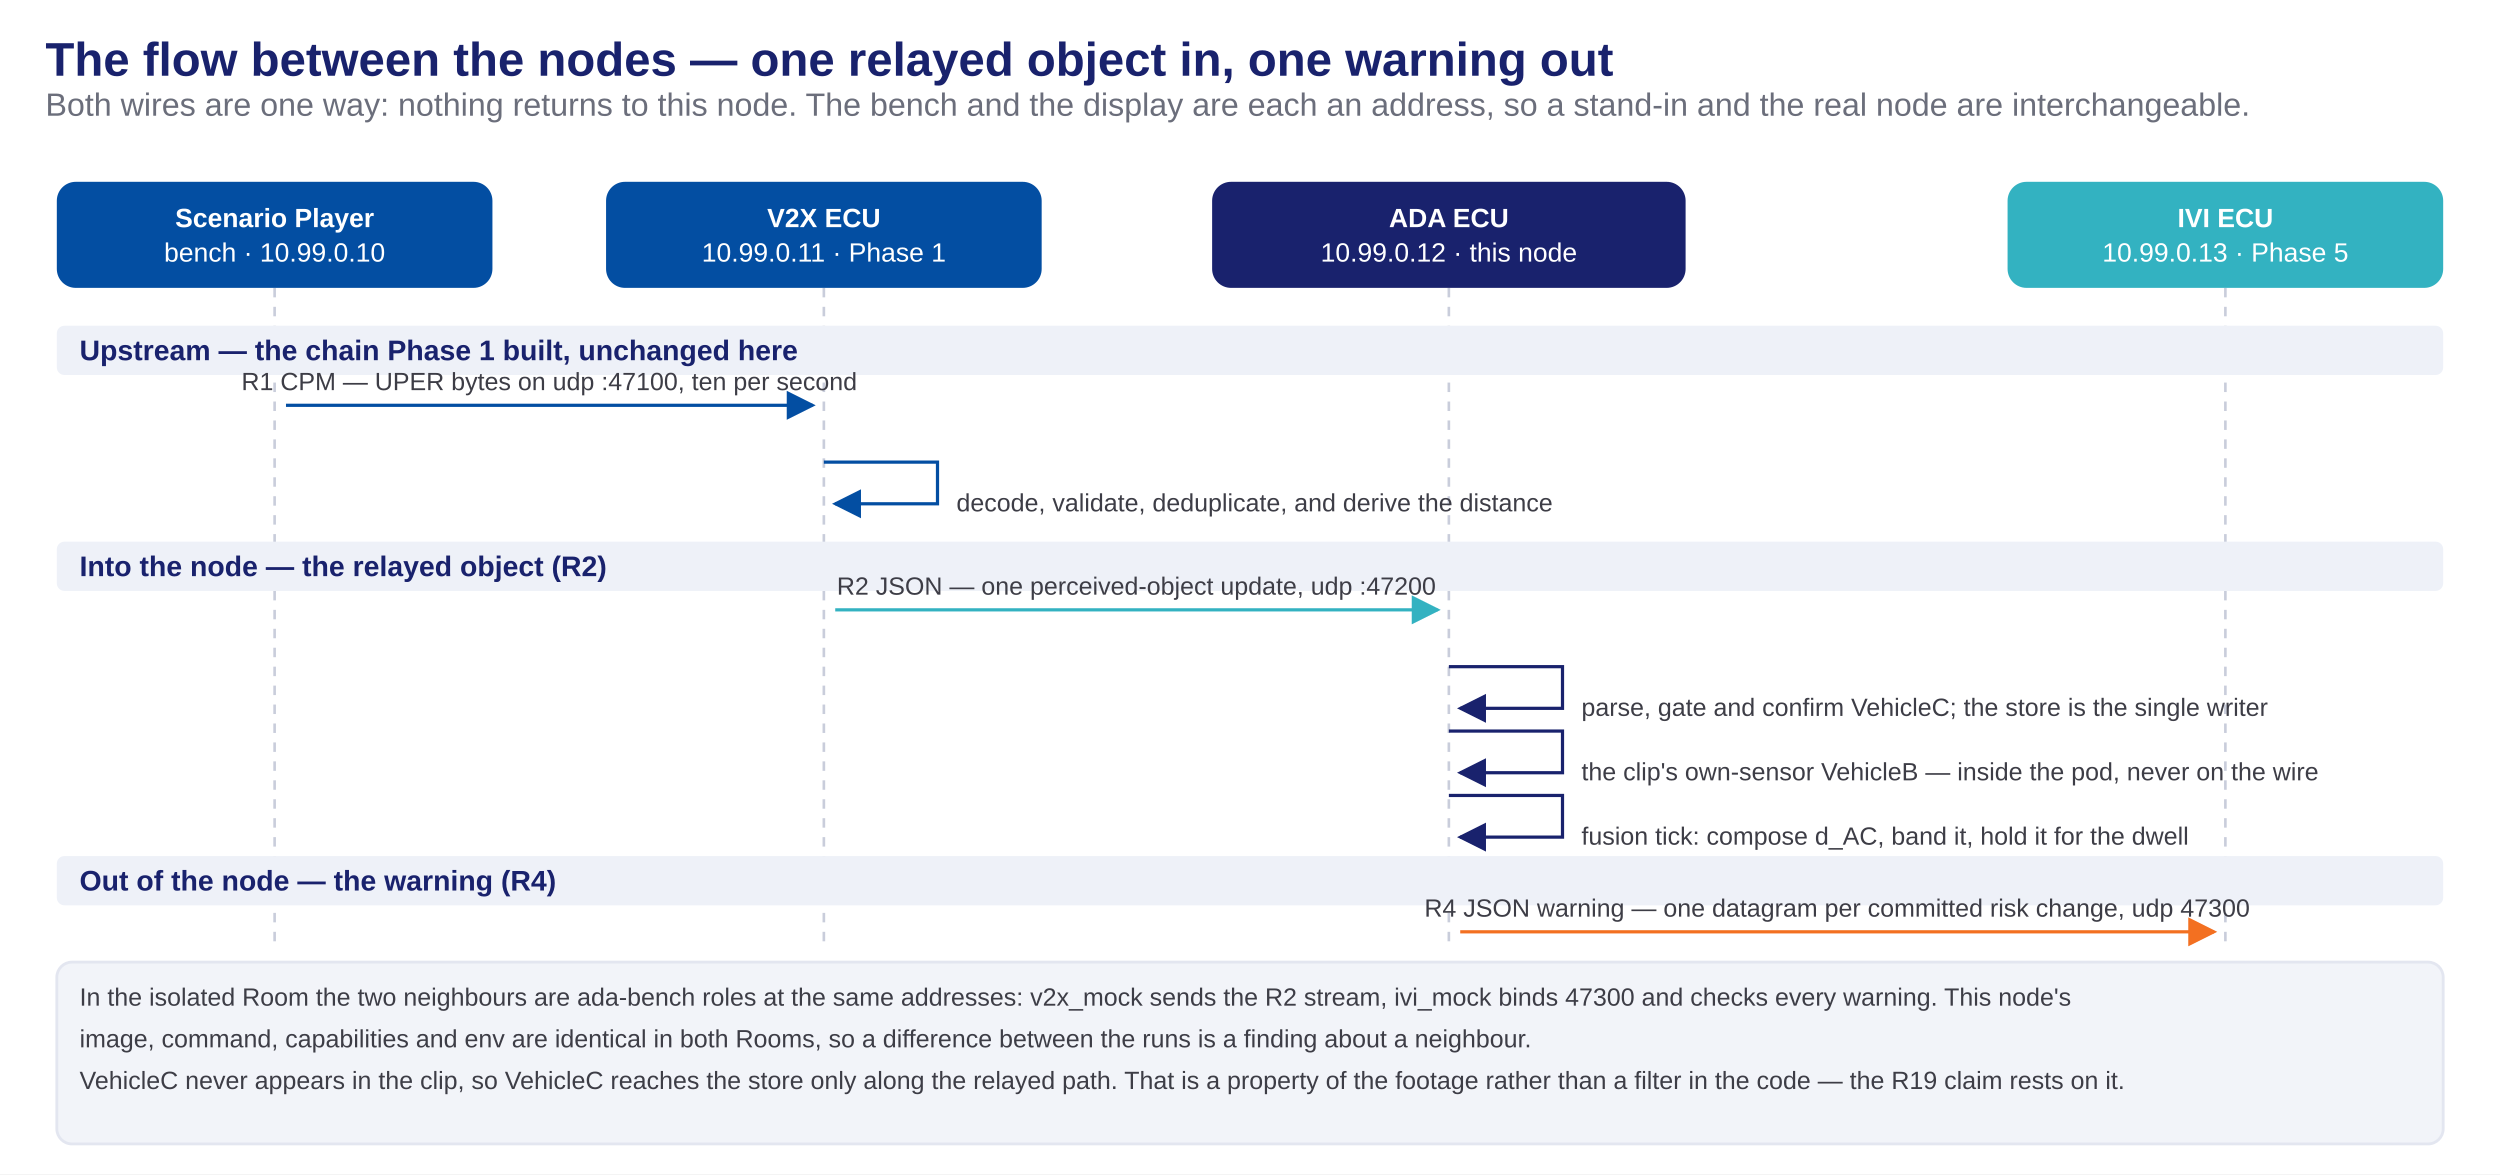
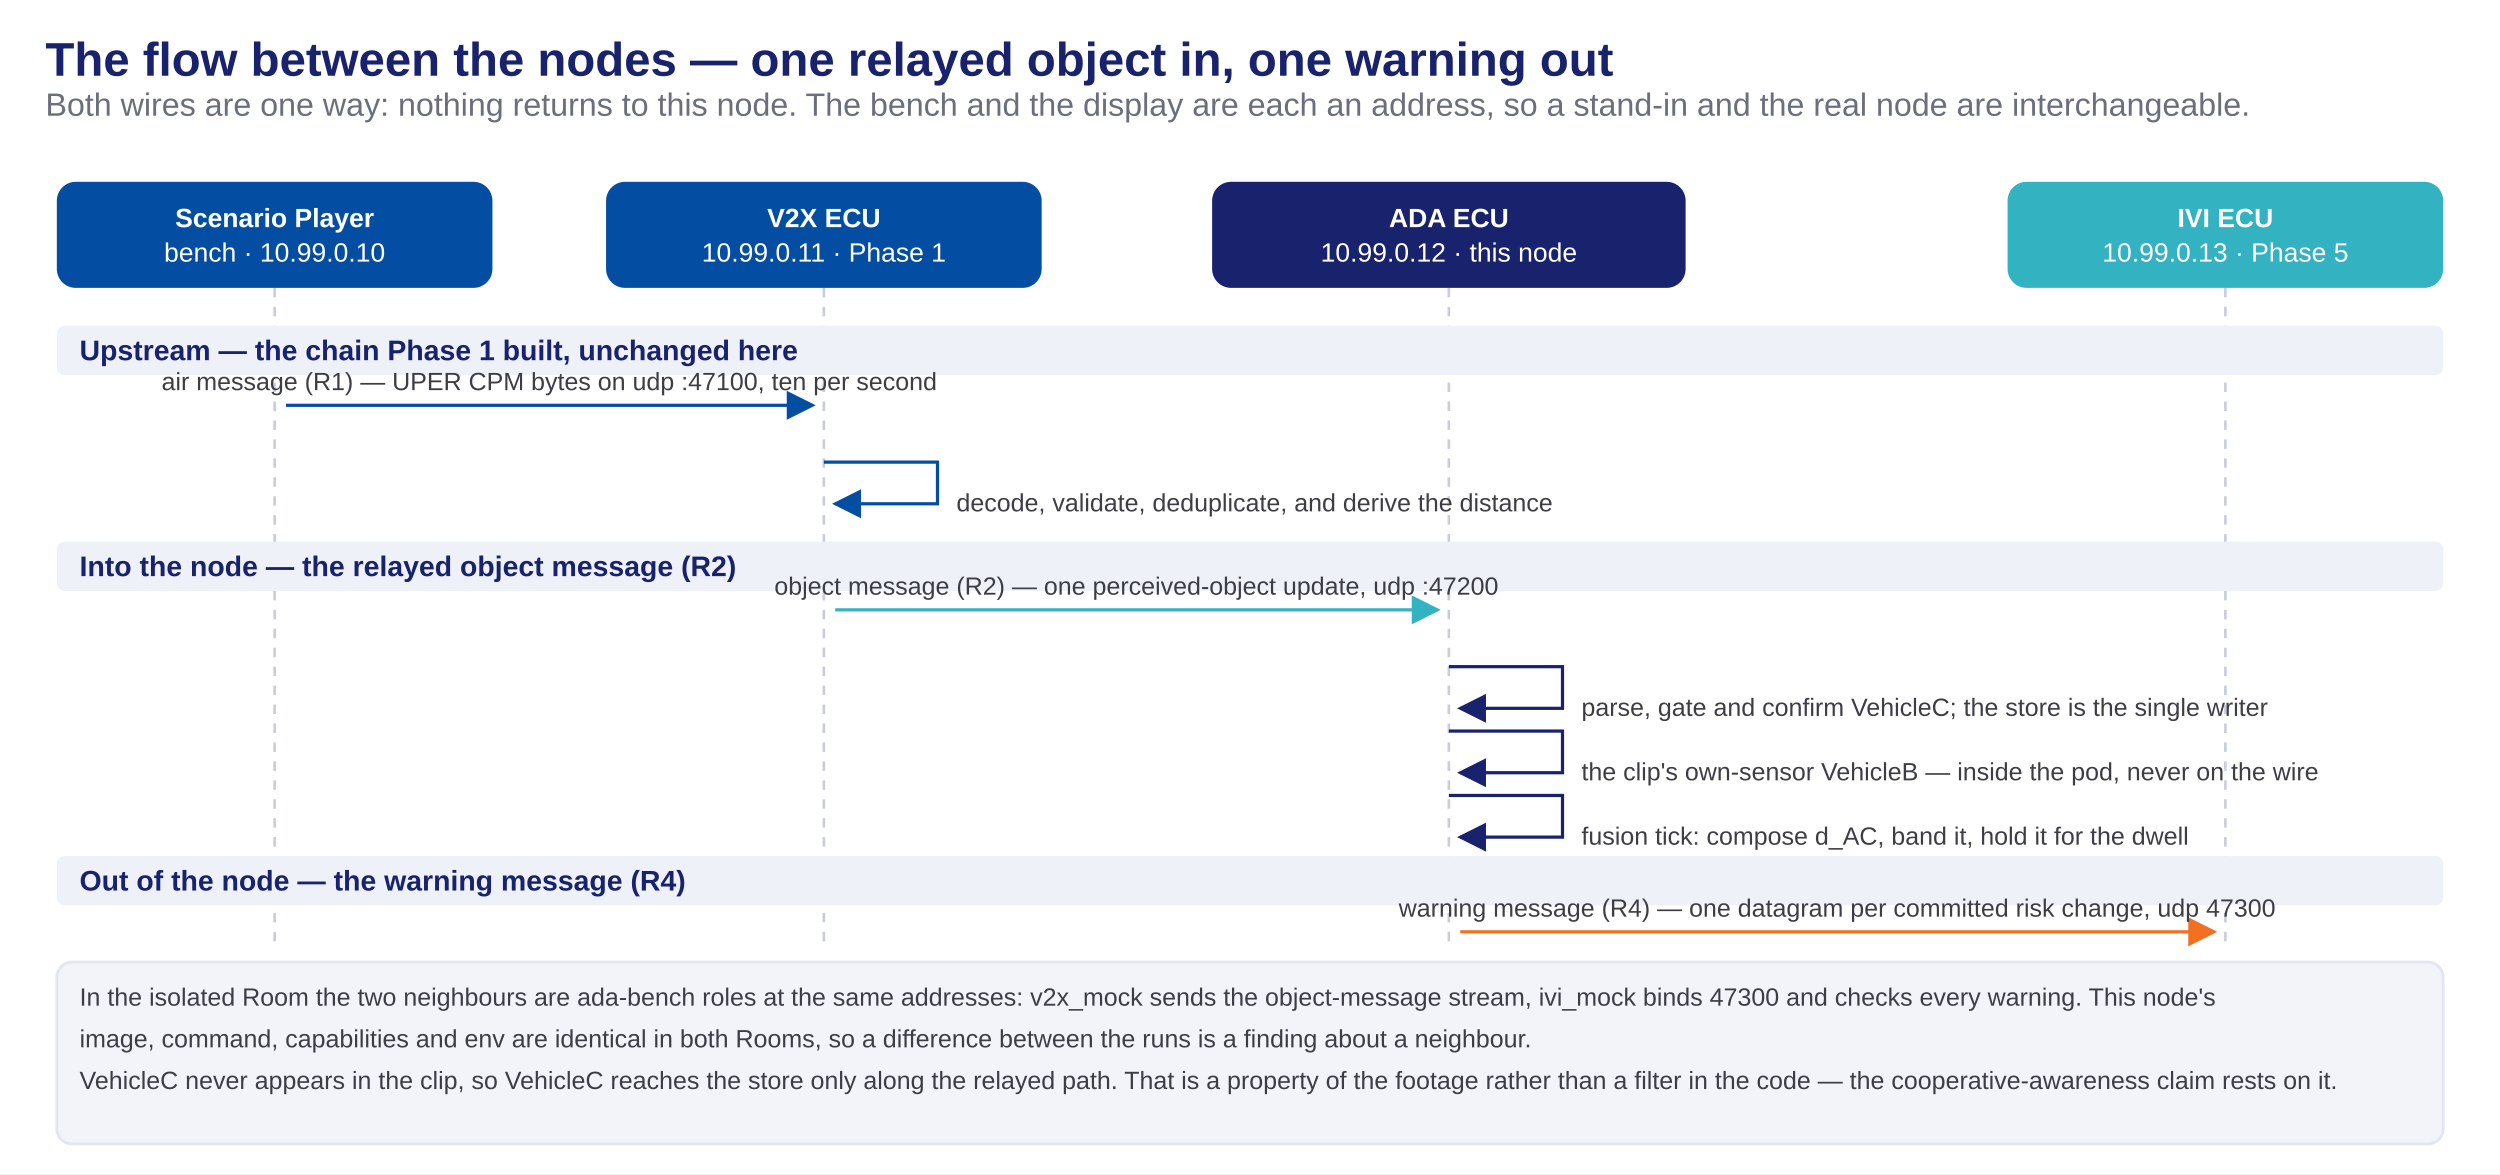
- <svg xmlns="http://www.w3.org/2000/svg" version="1.1" width="1320px" height="620px" viewBox="0 0 1320 620" font-family="Segoe UI, Arial, sans-serif" content="&lt;mxfile host=&quot;app.diagrams.net&quot;&gt;&#10;  &lt;diagram name=&quot;phase2-4-ada-callflow-nodes&quot; id=&quot;phase2-4-ada-callflow-nodes&quot;&gt;&#10;    &lt;mxGraphModel dx=&quot;1320&quot; dy=&quot;620&quot; grid=&quot;1&quot; gridSize=&quot;10&quot; guides=&quot;1&quot; tooltips=&quot;1&quot; connect=&quot;1&quot; arrows=&quot;1&quot; fold=&quot;1&quot; page=&quot;1&quot; pageScale=&quot;1&quot; pageWidth=&quot;1320&quot; pageHeight=&quot;620&quot; math=&quot;0&quot; shadow=&quot;0&quot;&gt;&#10;      &lt;root&gt;&#10;        &lt;mxCell id=&quot;0&quot; /&gt;&#10;        &lt;mxCell id=&quot;1&quot; parent=&quot;0&quot; /&gt;&#10;        &lt;mxCell id=&quot;t1&quot; value=&quot;The flow between the nodes — one relayed object in, one warning out&quot; style=&quot;text;html=1;align=left;verticalAlign=middle;fontSize=25.0;fontColor=#19226D;fontStyle=1;&quot; vertex=&quot;1&quot; parent=&quot;1&quot;&gt;&lt;mxGeometry x=&quot;24&quot; y=&quot;30&quot; width=&quot;1272&quot; height=&quot;20&quot; as=&quot;geometry&quot; /&gt;&lt;/mxCell&gt;&#10;        &lt;mxCell id=&quot;t2&quot; value=&quot;Both wires are one way: nothing returns to this node. The bench and the display are each an address, so a stand-in and the real node are interchangeable.&quot; style=&quot;text;html=1;align=left;verticalAlign=middle;fontSize=17.0;fontColor=#6b6e7b;&quot; vertex=&quot;1&quot; parent=&quot;1&quot;&gt;&lt;mxGeometry x=&quot;24&quot; y=&quot;52&quot; width=&quot;1272&quot; height=&quot;20&quot; as=&quot;geometry&quot; /&gt;&lt;/mxCell&gt;&#10;        &lt;mxCell id=&quot;ln0&quot; value=&quot;Scenario Player&amp;#10;bench · 10.99.0.10&quot; style=&quot;rounded=1;arcSize=10;html=1;fillColor=#034EA2;strokeColor=none;fontColor=#ffffff;fontSize=14.0;fontStyle=1;whiteSpace=wrap;verticalAlign=middle;align=center;&quot; vertex=&quot;1&quot; parent=&quot;1&quot;&gt;&lt;mxGeometry x=&quot;30&quot; y=&quot;96&quot; width=&quot;230&quot; height=&quot;56&quot; as=&quot;geometry&quot; /&gt;&lt;/mxCell&gt;&#10;        &lt;mxCell id=&quot;ll0&quot; value=&quot;&quot; style=&quot;line;strokeColor=#c9cddb;dashed=1;direction=north;html=1;&quot; vertex=&quot;1&quot; parent=&quot;1&quot;&gt;&lt;mxGeometry x=&quot;145&quot; y=&quot;152&quot; width=&quot;1&quot; height=&quot;348&quot; as=&quot;geometry&quot; /&gt;&lt;/mxCell&gt;&#10;        &lt;mxCell id=&quot;ln1&quot; value=&quot;V2X ECU&amp;#10;10.99.0.11 · Phase 1&quot; style=&quot;rounded=1;arcSize=10;html=1;fillColor=#034EA2;strokeColor=none;fontColor=#ffffff;fontSize=14.0;fontStyle=1;whiteSpace=wrap;verticalAlign=middle;align=center;&quot; vertex=&quot;1&quot; parent=&quot;1&quot;&gt;&lt;mxGeometry x=&quot;320&quot; y=&quot;96&quot; width=&quot;230&quot; height=&quot;56&quot; as=&quot;geometry&quot; /&gt;&lt;/mxCell&gt;&#10;        &lt;mxCell id=&quot;ll1&quot; value=&quot;&quot; style=&quot;line;strokeColor=#c9cddb;dashed=1;direction=north;html=1;&quot; vertex=&quot;1&quot; parent=&quot;1&quot;&gt;&lt;mxGeometry x=&quot;435&quot; y=&quot;152&quot; width=&quot;1&quot; height=&quot;348&quot; as=&quot;geometry&quot; /&gt;&lt;/mxCell&gt;&#10;        &lt;mxCell id=&quot;ln2&quot; value=&quot;ADA ECU&amp;#10;10.99.0.12 · this node&quot; style=&quot;rounded=1;arcSize=10;html=1;fillColor=#19226D;strokeColor=none;fontColor=#ffffff;fontSize=14.0;fontStyle=1;whiteSpace=wrap;verticalAlign=middle;align=center;&quot; vertex=&quot;1&quot; parent=&quot;1&quot;&gt;&lt;mxGeometry x=&quot;640&quot; y=&quot;96&quot; width=&quot;250&quot; height=&quot;56&quot; as=&quot;geometry&quot; /&gt;&lt;/mxCell&gt;&#10;        &lt;mxCell id=&quot;ll2&quot; value=&quot;&quot; style=&quot;line;strokeColor=#c9cddb;dashed=1;direction=north;html=1;&quot; vertex=&quot;1&quot; parent=&quot;1&quot;&gt;&lt;mxGeometry x=&quot;765&quot; y=&quot;152&quot; width=&quot;1&quot; height=&quot;348&quot; as=&quot;geometry&quot; /&gt;&lt;/mxCell&gt;&#10;        &lt;mxCell id=&quot;ln3&quot; value=&quot;IVI ECU&amp;#10;10.99.0.13 · Phase 5&quot; style=&quot;rounded=1;arcSize=10;html=1;fillColor=#33B2C1;strokeColor=none;fontColor=#ffffff;fontSize=14.0;fontStyle=1;whiteSpace=wrap;verticalAlign=middle;align=center;&quot; vertex=&quot;1&quot; parent=&quot;1&quot;&gt;&lt;mxGeometry x=&quot;1060&quot; y=&quot;96&quot; width=&quot;230&quot; height=&quot;56&quot; as=&quot;geometry&quot; /&gt;&lt;/mxCell&gt;&#10;        &lt;mxCell id=&quot;ll3&quot; value=&quot;&quot; style=&quot;line;strokeColor=#c9cddb;dashed=1;direction=north;html=1;&quot; vertex=&quot;1&quot; parent=&quot;1&quot;&gt;&lt;mxGeometry x=&quot;1175&quot; y=&quot;152&quot; width=&quot;1&quot; height=&quot;348&quot; as=&quot;geometry&quot; /&gt;&lt;/mxCell&gt;&#10;        &lt;mxCell id=&quot;bd0&quot; value=&quot;Upstream — the chain Phase 1 built, unchanged here&quot; style=&quot;rounded=1;arcSize=15;html=1;fillColor=#eef1f8;strokeColor=none;fontColor=#19226D;fontSize=15.0;fontStyle=1;align=left;spacingLeft=12;verticalAlign=middle;&quot; vertex=&quot;1&quot; parent=&quot;1&quot;&gt;&lt;mxGeometry x=&quot;30&quot; y=&quot;172&quot; width=&quot;1260&quot; height=&quot;26&quot; as=&quot;geometry&quot; /&gt;&lt;/mxCell&gt;&#10;        &lt;mxCell id=&quot;bd1&quot; value=&quot;Into the node — the relayed object (R2)&quot; style=&quot;rounded=1;arcSize=15;html=1;fillColor=#eef1f8;strokeColor=none;fontColor=#19226D;fontSize=15.0;fontStyle=1;align=left;spacingLeft=12;verticalAlign=middle;&quot; vertex=&quot;1&quot; parent=&quot;1&quot;&gt;&lt;mxGeometry x=&quot;30&quot; y=&quot;286&quot; width=&quot;1260&quot; height=&quot;26&quot; as=&quot;geometry&quot; /&gt;&lt;/mxCell&gt;&#10;        &lt;mxCell id=&quot;bd2&quot; value=&quot;Out of the node — the warning (R4)&quot; style=&quot;rounded=1;arcSize=15;html=1;fillColor=#eef1f8;strokeColor=none;fontColor=#19226D;fontSize=15.0;fontStyle=1;align=left;spacingLeft=12;verticalAlign=middle;&quot; vertex=&quot;1&quot; parent=&quot;1&quot;&gt;&lt;mxGeometry x=&quot;30&quot; y=&quot;452&quot; width=&quot;1260&quot; height=&quot;26&quot; as=&quot;geometry&quot; /&gt;&lt;/mxCell&gt;&#10;        &lt;mxCell id=&quot;m0&quot; value=&quot;R1 CPM — UPER bytes on udp :47100, ten per second&quot; style=&quot;edgeStyle=orthogonalEdgeStyle;rounded=0;html=1;endArrow=block;endFill=1;strokeColor=#034EA2;strokeWidth=1.7;fontSize=13.2;fontColor=#3d3d46;verticalAlign=bottom;&quot; edge=&quot;1&quot; parent=&quot;1&quot;&gt;&lt;mxGeometry relative=&quot;1&quot; as=&quot;geometry&quot;&gt;&lt;mxPoint x=&quot;151&quot; y=&quot;214&quot; as=&quot;sourcePoint&quot; /&gt;&lt;mxPoint x=&quot;429&quot; y=&quot;214&quot; as=&quot;targetPoint&quot; /&gt;&lt;/mxGeometry&gt;&lt;/mxCell&gt;&#10;        &lt;mxCell id=&quot;m1&quot; value=&quot;&quot; style=&quot;edgeStyle=orthogonalEdgeStyle;rounded=0;html=1;endArrow=block;endFill=1;strokeColor=#034EA2;strokeWidth=1.7;&quot; edge=&quot;1&quot; parent=&quot;1&quot;&gt;&lt;mxGeometry relative=&quot;1&quot; as=&quot;geometry&quot;&gt;&lt;mxPoint x=&quot;435&quot; y=&quot;244&quot; as=&quot;sourcePoint&quot; /&gt;&lt;mxPoint x=&quot;441&quot; y=&quot;266&quot; as=&quot;targetPoint&quot; /&gt;&lt;Array as=&quot;points&quot;&gt;&lt;mxPoint x=&quot;495&quot; y=&quot;244&quot; /&gt;&lt;mxPoint x=&quot;495&quot; y=&quot;266&quot; /&gt;&lt;/Array&gt;&lt;/mxGeometry&gt;&lt;/mxCell&gt;&#10;        &lt;mxCell id=&quot;m1l&quot; value=&quot;decode, validate, deduplicate, and derive the distance&quot; style=&quot;text;html=1;align=left;verticalAlign=middle;fontSize=13.2;fontColor=#3d3d46;&quot; vertex=&quot;1&quot; parent=&quot;1&quot;&gt;&lt;mxGeometry x=&quot;505&quot; y=&quot;258&quot; width=&quot;460&quot; height=&quot;16&quot; as=&quot;geometry&quot; /&gt;&lt;/mxCell&gt;&#10;        &lt;mxCell id=&quot;m2&quot; value=&quot;R2 JSON — one perceived-object update, udp :47200&quot; style=&quot;edgeStyle=orthogonalEdgeStyle;rounded=0;html=1;endArrow=block;endFill=1;strokeColor=#33B2C1;strokeWidth=1.7;fontSize=13.2;fontColor=#3d3d46;verticalAlign=bottom;&quot; edge=&quot;1&quot; parent=&quot;1&quot;&gt;&lt;mxGeometry relative=&quot;1&quot; as=&quot;geometry&quot;&gt;&lt;mxPoint x=&quot;441&quot; y=&quot;322&quot; as=&quot;sourcePoint&quot; /&gt;&lt;mxPoint x=&quot;759&quot; y=&quot;322&quot; as=&quot;targetPoint&quot; /&gt;&lt;/mxGeometry&gt;&lt;/mxCell&gt;&#10;        &lt;mxCell id=&quot;m3&quot; value=&quot;&quot; style=&quot;edgeStyle=orthogonalEdgeStyle;rounded=0;html=1;endArrow=block;endFill=1;strokeColor=#19226D;strokeWidth=1.7;&quot; edge=&quot;1&quot; parent=&quot;1&quot;&gt;&lt;mxGeometry relative=&quot;1&quot; as=&quot;geometry&quot;&gt;&lt;mxPoint x=&quot;765&quot; y=&quot;352&quot; as=&quot;sourcePoint&quot; /&gt;&lt;mxPoint x=&quot;771&quot; y=&quot;374&quot; as=&quot;targetPoint&quot; /&gt;&lt;Array as=&quot;points&quot;&gt;&lt;mxPoint x=&quot;825&quot; y=&quot;352&quot; /&gt;&lt;mxPoint x=&quot;825&quot; y=&quot;374&quot; /&gt;&lt;/Array&gt;&lt;/mxGeometry&gt;&lt;/mxCell&gt;&#10;        &lt;mxCell id=&quot;m3l&quot; value=&quot;parse, gate and confirm VehicleC; the store is the single writer&quot; style=&quot;text;html=1;align=left;verticalAlign=middle;fontSize=13.2;fontColor=#3d3d46;&quot; vertex=&quot;1&quot; parent=&quot;1&quot;&gt;&lt;mxGeometry x=&quot;835&quot; y=&quot;366&quot; width=&quot;460&quot; height=&quot;16&quot; as=&quot;geometry&quot; /&gt;&lt;/mxCell&gt;&#10;        &lt;mxCell id=&quot;m4&quot; value=&quot;&quot; style=&quot;edgeStyle=orthogonalEdgeStyle;rounded=0;html=1;endArrow=block;endFill=1;strokeColor=#19226D;strokeWidth=1.7;&quot; edge=&quot;1&quot; parent=&quot;1&quot;&gt;&lt;mxGeometry relative=&quot;1&quot; as=&quot;geometry&quot;&gt;&lt;mxPoint x=&quot;765&quot; y=&quot;386&quot; as=&quot;sourcePoint&quot; /&gt;&lt;mxPoint x=&quot;771&quot; y=&quot;408&quot; as=&quot;targetPoint&quot; /&gt;&lt;Array as=&quot;points&quot;&gt;&lt;mxPoint x=&quot;825&quot; y=&quot;386&quot; /&gt;&lt;mxPoint x=&quot;825&quot; y=&quot;408&quot; /&gt;&lt;/Array&gt;&lt;/mxGeometry&gt;&lt;/mxCell&gt;&#10;        &lt;mxCell id=&quot;m4l&quot; value=&quot;the clip&amp;#x27;s own-sensor VehicleB — inside the pod, never on the wire&quot; style=&quot;text;html=1;align=left;verticalAlign=middle;fontSize=13.2;fontColor=#3d3d46;&quot; vertex=&quot;1&quot; parent=&quot;1&quot;&gt;&lt;mxGeometry x=&quot;835&quot; y=&quot;400&quot; width=&quot;460&quot; height=&quot;16&quot; as=&quot;geometry&quot; /&gt;&lt;/mxCell&gt;&#10;        &lt;mxCell id=&quot;m5&quot; value=&quot;&quot; style=&quot;edgeStyle=orthogonalEdgeStyle;rounded=0;html=1;endArrow=block;endFill=1;strokeColor=#19226D;strokeWidth=1.7;&quot; edge=&quot;1&quot; parent=&quot;1&quot;&gt;&lt;mxGeometry relative=&quot;1&quot; as=&quot;geometry&quot;&gt;&lt;mxPoint x=&quot;765&quot; y=&quot;420&quot; as=&quot;sourcePoint&quot; /&gt;&lt;mxPoint x=&quot;771&quot; y=&quot;442&quot; as=&quot;targetPoint&quot; /&gt;&lt;Array as=&quot;points&quot;&gt;&lt;mxPoint x=&quot;825&quot; y=&quot;420&quot; /&gt;&lt;mxPoint x=&quot;825&quot; y=&quot;442&quot; /&gt;&lt;/Array&gt;&lt;/mxGeometry&gt;&lt;/mxCell&gt;&#10;        &lt;mxCell id=&quot;m5l&quot; value=&quot;fusion tick: compose d_AC, band it, hold it for the dwell&quot; style=&quot;text;html=1;align=left;verticalAlign=middle;fontSize=13.2;fontColor=#3d3d46;&quot; vertex=&quot;1&quot; parent=&quot;1&quot;&gt;&lt;mxGeometry x=&quot;835&quot; y=&quot;434&quot; width=&quot;460&quot; height=&quot;16&quot; as=&quot;geometry&quot; /&gt;&lt;/mxCell&gt;&#10;        &lt;mxCell id=&quot;m6&quot; value=&quot;R4 JSON warning — one datagram per committed risk change, udp 47300&quot; style=&quot;edgeStyle=orthogonalEdgeStyle;rounded=0;html=1;endArrow=block;endFill=1;strokeColor=#F37021;strokeWidth=1.7;fontSize=13.2;fontColor=#3d3d46;verticalAlign=bottom;&quot; edge=&quot;1&quot; parent=&quot;1&quot;&gt;&lt;mxGeometry relative=&quot;1&quot; as=&quot;geometry&quot;&gt;&lt;mxPoint x=&quot;771&quot; y=&quot;492&quot; as=&quot;sourcePoint&quot; /&gt;&lt;mxPoint x=&quot;1169&quot; y=&quot;492&quot; as=&quot;targetPoint&quot; /&gt;&lt;/mxGeometry&gt;&lt;/mxCell&gt;&#10;        &lt;mxCell id=&quot;note&quot; value=&quot;&quot; style=&quot;rounded=1;arcSize=8;html=1;fillColor=#f2f4f9;strokeColor=#e3e6f0;strokeWidth=1.5;&quot; vertex=&quot;1&quot; parent=&quot;1&quot;&gt;&lt;mxGeometry x=&quot;30&quot; y=&quot;508&quot; width=&quot;1260&quot; height=&quot;96&quot; as=&quot;geometry&quot; /&gt;&lt;/mxCell&gt;&#10;        &lt;mxCell id=&quot;nt0&quot; value=&quot;In the isolated Room the two neighbours are ada-bench roles at the same addresses: v2x_mock sends the R2 stream, ivi_mock binds 47300 and checks every warning. This node&amp;#x27;s&quot; style=&quot;text;html=1;align=left;verticalAlign=middle;fontSize=13.2;fontColor=#3d3d46;&quot; vertex=&quot;1&quot; parent=&quot;1&quot;&gt;&lt;mxGeometry x=&quot;42&quot; y=&quot;523&quot; width=&quot;1230&quot; height=&quot;16&quot; as=&quot;geometry&quot; /&gt;&lt;/mxCell&gt;&#10;        &lt;mxCell id=&quot;nt1&quot; value=&quot;image, command, capabilities and env are identical in both Rooms, so a difference between the runs is a finding about a neighbour.&quot; style=&quot;text;html=1;align=left;verticalAlign=middle;fontSize=13.2;fontColor=#3d3d46;&quot; vertex=&quot;1&quot; parent=&quot;1&quot;&gt;&lt;mxGeometry x=&quot;42&quot; y=&quot;545&quot; width=&quot;1230&quot; height=&quot;16&quot; as=&quot;geometry&quot; /&gt;&lt;/mxCell&gt;&#10;        &lt;mxCell id=&quot;nt2&quot; value=&quot;VehicleC never appears in the clip, so VehicleC reaches the store only along the relayed path. That is a property of the footage rather than a filter in the code — the R19 claim rests on it.&quot; style=&quot;text;html=1;align=left;verticalAlign=middle;fontSize=13.2;fontColor=#3d3d46;&quot; vertex=&quot;1&quot; parent=&quot;1&quot;&gt;&lt;mxGeometry x=&quot;42&quot; y=&quot;567&quot; width=&quot;1230&quot; height=&quot;16&quot; as=&quot;geometry&quot; /&gt;&lt;/mxCell&gt;&#10;      &lt;/root&gt;&#10;    &lt;/mxGraphModel&gt;&#10;  &lt;/diagram&gt;&#10;&lt;/mxfile&gt;&#10;">
+ <svg xmlns="http://www.w3.org/2000/svg" version="1.1" width="1320px" height="620px" viewBox="0 0 1320 620" font-family="Segoe UI, Arial, sans-serif" content="&lt;mxfile host=&quot;app.diagrams.net&quot;&gt;&#10;  &lt;diagram name=&quot;phase2-4-ada-callflow-nodes&quot; id=&quot;phase2-4-ada-callflow-nodes&quot;&gt;&#10;    &lt;mxGraphModel dx=&quot;1320&quot; dy=&quot;620&quot; grid=&quot;1&quot; gridSize=&quot;10&quot; guides=&quot;1&quot; tooltips=&quot;1&quot; connect=&quot;1&quot; arrows=&quot;1&quot; fold=&quot;1&quot; page=&quot;1&quot; pageScale=&quot;1&quot; pageWidth=&quot;1320&quot; pageHeight=&quot;620&quot; math=&quot;0&quot; shadow=&quot;0&quot;&gt;&#10;      &lt;root&gt;&#10;        &lt;mxCell id=&quot;0&quot; /&gt;&#10;        &lt;mxCell id=&quot;1&quot; parent=&quot;0&quot; /&gt;&#10;        &lt;mxCell id=&quot;t1&quot; value=&quot;The flow between the nodes — one relayed object in, one warning out&quot; style=&quot;text;html=1;align=left;verticalAlign=middle;fontSize=25.0;fontColor=#19226D;fontStyle=1;&quot; vertex=&quot;1&quot; parent=&quot;1&quot;&gt;&lt;mxGeometry x=&quot;24&quot; y=&quot;30&quot; width=&quot;1272&quot; height=&quot;20&quot; as=&quot;geometry&quot; /&gt;&lt;/mxCell&gt;&#10;        &lt;mxCell id=&quot;t2&quot; value=&quot;Both wires are one way: nothing returns to this node. The bench and the display are each an address, so a stand-in and the real node are interchangeable.&quot; style=&quot;text;html=1;align=left;verticalAlign=middle;fontSize=17.0;fontColor=#6b6e7b;&quot; vertex=&quot;1&quot; parent=&quot;1&quot;&gt;&lt;mxGeometry x=&quot;24&quot; y=&quot;52&quot; width=&quot;1272&quot; height=&quot;20&quot; as=&quot;geometry&quot; /&gt;&lt;/mxCell&gt;&#10;        &lt;mxCell id=&quot;ln0&quot; value=&quot;Scenario Player&amp;#10;bench · 10.99.0.10&quot; style=&quot;rounded=1;arcSize=10;html=1;fillColor=#034EA2;strokeColor=none;fontColor=#ffffff;fontSize=14.0;fontStyle=1;whiteSpace=wrap;verticalAlign=middle;align=center;&quot; vertex=&quot;1&quot; parent=&quot;1&quot;&gt;&lt;mxGeometry x=&quot;30&quot; y=&quot;96&quot; width=&quot;230&quot; height=&quot;56&quot; as=&quot;geometry&quot; /&gt;&lt;/mxCell&gt;&#10;        &lt;mxCell id=&quot;ll0&quot; value=&quot;&quot; style=&quot;line;strokeColor=#c9cddb;dashed=1;direction=north;html=1;&quot; vertex=&quot;1&quot; parent=&quot;1&quot;&gt;&lt;mxGeometry x=&quot;145&quot; y=&quot;152&quot; width=&quot;1&quot; height=&quot;348&quot; as=&quot;geometry&quot; /&gt;&lt;/mxCell&gt;&#10;        &lt;mxCell id=&quot;ln1&quot; value=&quot;V2X ECU&amp;#10;10.99.0.11 · Phase 1&quot; style=&quot;rounded=1;arcSize=10;html=1;fillColor=#034EA2;strokeColor=none;fontColor=#ffffff;fontSize=14.0;fontStyle=1;whiteSpace=wrap;verticalAlign=middle;align=center;&quot; vertex=&quot;1&quot; parent=&quot;1&quot;&gt;&lt;mxGeometry x=&quot;320&quot; y=&quot;96&quot; width=&quot;230&quot; height=&quot;56&quot; as=&quot;geometry&quot; /&gt;&lt;/mxCell&gt;&#10;        &lt;mxCell id=&quot;ll1&quot; value=&quot;&quot; style=&quot;line;strokeColor=#c9cddb;dashed=1;direction=north;html=1;&quot; vertex=&quot;1&quot; parent=&quot;1&quot;&gt;&lt;mxGeometry x=&quot;435&quot; y=&quot;152&quot; width=&quot;1&quot; height=&quot;348&quot; as=&quot;geometry&quot; /&gt;&lt;/mxCell&gt;&#10;        &lt;mxCell id=&quot;ln2&quot; value=&quot;ADA ECU&amp;#10;10.99.0.12 · this node&quot; style=&quot;rounded=1;arcSize=10;html=1;fillColor=#19226D;strokeColor=none;fontColor=#ffffff;fontSize=14.0;fontStyle=1;whiteSpace=wrap;verticalAlign=middle;align=center;&quot; vertex=&quot;1&quot; parent=&quot;1&quot;&gt;&lt;mxGeometry x=&quot;640&quot; y=&quot;96&quot; width=&quot;250&quot; height=&quot;56&quot; as=&quot;geometry&quot; /&gt;&lt;/mxCell&gt;&#10;        &lt;mxCell id=&quot;ll2&quot; value=&quot;&quot; style=&quot;line;strokeColor=#c9cddb;dashed=1;direction=north;html=1;&quot; vertex=&quot;1&quot; parent=&quot;1&quot;&gt;&lt;mxGeometry x=&quot;765&quot; y=&quot;152&quot; width=&quot;1&quot; height=&quot;348&quot; as=&quot;geometry&quot; /&gt;&lt;/mxCell&gt;&#10;        &lt;mxCell id=&quot;ln3&quot; value=&quot;IVI ECU&amp;#10;10.99.0.13 · Phase 5&quot; style=&quot;rounded=1;arcSize=10;html=1;fillColor=#33B2C1;strokeColor=none;fontColor=#ffffff;fontSize=14.0;fontStyle=1;whiteSpace=wrap;verticalAlign=middle;align=center;&quot; vertex=&quot;1&quot; parent=&quot;1&quot;&gt;&lt;mxGeometry x=&quot;1060&quot; y=&quot;96&quot; width=&quot;230&quot; height=&quot;56&quot; as=&quot;geometry&quot; /&gt;&lt;/mxCell&gt;&#10;        &lt;mxCell id=&quot;ll3&quot; value=&quot;&quot; style=&quot;line;strokeColor=#c9cddb;dashed=1;direction=north;html=1;&quot; vertex=&quot;1&quot; parent=&quot;1&quot;&gt;&lt;mxGeometry x=&quot;1175&quot; y=&quot;152&quot; width=&quot;1&quot; height=&quot;348&quot; as=&quot;geometry&quot; /&gt;&lt;/mxCell&gt;&#10;        &lt;mxCell id=&quot;bd0&quot; value=&quot;Upstream — the chain Phase 1 built, unchanged here&quot; style=&quot;rounded=1;arcSize=15;html=1;fillColor=#eef1f8;strokeColor=none;fontColor=#19226D;fontSize=15.0;fontStyle=1;align=left;spacingLeft=12;verticalAlign=middle;&quot; vertex=&quot;1&quot; parent=&quot;1&quot;&gt;&lt;mxGeometry x=&quot;30&quot; y=&quot;172&quot; width=&quot;1260&quot; height=&quot;26&quot; as=&quot;geometry&quot; /&gt;&lt;/mxCell&gt;&#10;        &lt;mxCell id=&quot;bd1&quot; value=&quot;Into the node — the relayed object message (R2)&quot; style=&quot;rounded=1;arcSize=15;html=1;fillColor=#eef1f8;strokeColor=none;fontColor=#19226D;fontSize=15.0;fontStyle=1;align=left;spacingLeft=12;verticalAlign=middle;&quot; vertex=&quot;1&quot; parent=&quot;1&quot;&gt;&lt;mxGeometry x=&quot;30&quot; y=&quot;286&quot; width=&quot;1260&quot; height=&quot;26&quot; as=&quot;geometry&quot; /&gt;&lt;/mxCell&gt;&#10;        &lt;mxCell id=&quot;bd2&quot; value=&quot;Out of the node — the warning message (R4)&quot; style=&quot;rounded=1;arcSize=15;html=1;fillColor=#eef1f8;strokeColor=none;fontColor=#19226D;fontSize=15.0;fontStyle=1;align=left;spacingLeft=12;verticalAlign=middle;&quot; vertex=&quot;1&quot; parent=&quot;1&quot;&gt;&lt;mxGeometry x=&quot;30&quot; y=&quot;452&quot; width=&quot;1260&quot; height=&quot;26&quot; as=&quot;geometry&quot; /&gt;&lt;/mxCell&gt;&#10;        &lt;mxCell id=&quot;m0&quot; value=&quot;air message (R1) — UPER CPM bytes on udp :47100, ten per second&quot; style=&quot;edgeStyle=orthogonalEdgeStyle;rounded=0;html=1;endArrow=block;endFill=1;strokeColor=#034EA2;strokeWidth=1.7;fontSize=13.2;fontColor=#3d3d46;verticalAlign=bottom;&quot; edge=&quot;1&quot; parent=&quot;1&quot;&gt;&lt;mxGeometry relative=&quot;1&quot; as=&quot;geometry&quot;&gt;&lt;mxPoint x=&quot;151&quot; y=&quot;214&quot; as=&quot;sourcePoint&quot; /&gt;&lt;mxPoint x=&quot;429&quot; y=&quot;214&quot; as=&quot;targetPoint&quot; /&gt;&lt;/mxGeometry&gt;&lt;/mxCell&gt;&#10;        &lt;mxCell id=&quot;m1&quot; value=&quot;&quot; style=&quot;edgeStyle=orthogonalEdgeStyle;rounded=0;html=1;endArrow=block;endFill=1;strokeColor=#034EA2;strokeWidth=1.7;&quot; edge=&quot;1&quot; parent=&quot;1&quot;&gt;&lt;mxGeometry relative=&quot;1&quot; as=&quot;geometry&quot;&gt;&lt;mxPoint x=&quot;435&quot; y=&quot;244&quot; as=&quot;sourcePoint&quot; /&gt;&lt;mxPoint x=&quot;441&quot; y=&quot;266&quot; as=&quot;targetPoint&quot; /&gt;&lt;Array as=&quot;points&quot;&gt;&lt;mxPoint x=&quot;495&quot; y=&quot;244&quot; /&gt;&lt;mxPoint x=&quot;495&quot; y=&quot;266&quot; /&gt;&lt;/Array&gt;&lt;/mxGeometry&gt;&lt;/mxCell&gt;&#10;        &lt;mxCell id=&quot;m1l&quot; value=&quot;decode, validate, deduplicate, and derive the distance&quot; style=&quot;text;html=1;align=left;verticalAlign=middle;fontSize=13.2;fontColor=#3d3d46;&quot; vertex=&quot;1&quot; parent=&quot;1&quot;&gt;&lt;mxGeometry x=&quot;505&quot; y=&quot;258&quot; width=&quot;460&quot; height=&quot;16&quot; as=&quot;geometry&quot; /&gt;&lt;/mxCell&gt;&#10;        &lt;mxCell id=&quot;m2&quot; value=&quot;object message (R2) — one perceived-object update, udp :47200&quot; style=&quot;edgeStyle=orthogonalEdgeStyle;rounded=0;html=1;endArrow=block;endFill=1;strokeColor=#33B2C1;strokeWidth=1.7;fontSize=13.2;fontColor=#3d3d46;verticalAlign=bottom;&quot; edge=&quot;1&quot; parent=&quot;1&quot;&gt;&lt;mxGeometry relative=&quot;1&quot; as=&quot;geometry&quot;&gt;&lt;mxPoint x=&quot;441&quot; y=&quot;322&quot; as=&quot;sourcePoint&quot; /&gt;&lt;mxPoint x=&quot;759&quot; y=&quot;322&quot; as=&quot;targetPoint&quot; /&gt;&lt;/mxGeometry&gt;&lt;/mxCell&gt;&#10;        &lt;mxCell id=&quot;m3&quot; value=&quot;&quot; style=&quot;edgeStyle=orthogonalEdgeStyle;rounded=0;html=1;endArrow=block;endFill=1;strokeColor=#19226D;strokeWidth=1.7;&quot; edge=&quot;1&quot; parent=&quot;1&quot;&gt;&lt;mxGeometry relative=&quot;1&quot; as=&quot;geometry&quot;&gt;&lt;mxPoint x=&quot;765&quot; y=&quot;352&quot; as=&quot;sourcePoint&quot; /&gt;&lt;mxPoint x=&quot;771&quot; y=&quot;374&quot; as=&quot;targetPoint&quot; /&gt;&lt;Array as=&quot;points&quot;&gt;&lt;mxPoint x=&quot;825&quot; y=&quot;352&quot; /&gt;&lt;mxPoint x=&quot;825&quot; y=&quot;374&quot; /&gt;&lt;/Array&gt;&lt;/mxGeometry&gt;&lt;/mxCell&gt;&#10;        &lt;mxCell id=&quot;m3l&quot; value=&quot;parse, gate and confirm VehicleC; the store is the single writer&quot; style=&quot;text;html=1;align=left;verticalAlign=middle;fontSize=13.2;fontColor=#3d3d46;&quot; vertex=&quot;1&quot; parent=&quot;1&quot;&gt;&lt;mxGeometry x=&quot;835&quot; y=&quot;366&quot; width=&quot;460&quot; height=&quot;16&quot; as=&quot;geometry&quot; /&gt;&lt;/mxCell&gt;&#10;        &lt;mxCell id=&quot;m4&quot; value=&quot;&quot; style=&quot;edgeStyle=orthogonalEdgeStyle;rounded=0;html=1;endArrow=block;endFill=1;strokeColor=#19226D;strokeWidth=1.7;&quot; edge=&quot;1&quot; parent=&quot;1&quot;&gt;&lt;mxGeometry relative=&quot;1&quot; as=&quot;geometry&quot;&gt;&lt;mxPoint x=&quot;765&quot; y=&quot;386&quot; as=&quot;sourcePoint&quot; /&gt;&lt;mxPoint x=&quot;771&quot; y=&quot;408&quot; as=&quot;targetPoint&quot; /&gt;&lt;Array as=&quot;points&quot;&gt;&lt;mxPoint x=&quot;825&quot; y=&quot;386&quot; /&gt;&lt;mxPoint x=&quot;825&quot; y=&quot;408&quot; /&gt;&lt;/Array&gt;&lt;/mxGeometry&gt;&lt;/mxCell&gt;&#10;        &lt;mxCell id=&quot;m4l&quot; value=&quot;the clip&amp;#x27;s own-sensor VehicleB — inside the pod, never on the wire&quot; style=&quot;text;html=1;align=left;verticalAlign=middle;fontSize=13.2;fontColor=#3d3d46;&quot; vertex=&quot;1&quot; parent=&quot;1&quot;&gt;&lt;mxGeometry x=&quot;835&quot; y=&quot;400&quot; width=&quot;460&quot; height=&quot;16&quot; as=&quot;geometry&quot; /&gt;&lt;/mxCell&gt;&#10;        &lt;mxCell id=&quot;m5&quot; value=&quot;&quot; style=&quot;edgeStyle=orthogonalEdgeStyle;rounded=0;html=1;endArrow=block;endFill=1;strokeColor=#19226D;strokeWidth=1.7;&quot; edge=&quot;1&quot; parent=&quot;1&quot;&gt;&lt;mxGeometry relative=&quot;1&quot; as=&quot;geometry&quot;&gt;&lt;mxPoint x=&quot;765&quot; y=&quot;420&quot; as=&quot;sourcePoint&quot; /&gt;&lt;mxPoint x=&quot;771&quot; y=&quot;442&quot; as=&quot;targetPoint&quot; /&gt;&lt;Array as=&quot;points&quot;&gt;&lt;mxPoint x=&quot;825&quot; y=&quot;420&quot; /&gt;&lt;mxPoint x=&quot;825&quot; y=&quot;442&quot; /&gt;&lt;/Array&gt;&lt;/mxGeometry&gt;&lt;/mxCell&gt;&#10;        &lt;mxCell id=&quot;m5l&quot; value=&quot;fusion tick: compose d_AC, band it, hold it for the dwell&quot; style=&quot;text;html=1;align=left;verticalAlign=middle;fontSize=13.2;fontColor=#3d3d46;&quot; vertex=&quot;1&quot; parent=&quot;1&quot;&gt;&lt;mxGeometry x=&quot;835&quot; y=&quot;434&quot; width=&quot;460&quot; height=&quot;16&quot; as=&quot;geometry&quot; /&gt;&lt;/mxCell&gt;&#10;        &lt;mxCell id=&quot;m6&quot; value=&quot;warning message (R4) — one datagram per committed risk change, udp 47300&quot; style=&quot;edgeStyle=orthogonalEdgeStyle;rounded=0;html=1;endArrow=block;endFill=1;strokeColor=#F37021;strokeWidth=1.7;fontSize=13.2;fontColor=#3d3d46;verticalAlign=bottom;&quot; edge=&quot;1&quot; parent=&quot;1&quot;&gt;&lt;mxGeometry relative=&quot;1&quot; as=&quot;geometry&quot;&gt;&lt;mxPoint x=&quot;771&quot; y=&quot;492&quot; as=&quot;sourcePoint&quot; /&gt;&lt;mxPoint x=&quot;1169&quot; y=&quot;492&quot; as=&quot;targetPoint&quot; /&gt;&lt;/mxGeometry&gt;&lt;/mxCell&gt;&#10;        &lt;mxCell id=&quot;note&quot; value=&quot;&quot; style=&quot;rounded=1;arcSize=8;html=1;fillColor=#f2f4f9;strokeColor=#e3e6f0;strokeWidth=1.5;&quot; vertex=&quot;1&quot; parent=&quot;1&quot;&gt;&lt;mxGeometry x=&quot;30&quot; y=&quot;508&quot; width=&quot;1260&quot; height=&quot;96&quot; as=&quot;geometry&quot; /&gt;&lt;/mxCell&gt;&#10;        &lt;mxCell id=&quot;nt0&quot; value=&quot;In the isolated Room the two neighbours are ada-bench roles at the same addresses: v2x_mock sends the object-message stream, ivi_mock binds 47300 and checks every warning. This node&amp;#x27;s&quot; style=&quot;text;html=1;align=left;verticalAlign=middle;fontSize=13.2;fontColor=#3d3d46;&quot; vertex=&quot;1&quot; parent=&quot;1&quot;&gt;&lt;mxGeometry x=&quot;42&quot; y=&quot;523&quot; width=&quot;1230&quot; height=&quot;16&quot; as=&quot;geometry&quot; /&gt;&lt;/mxCell&gt;&#10;        &lt;mxCell id=&quot;nt1&quot; value=&quot;image, command, capabilities and env are identical in both Rooms, so a difference between the runs is a finding about a neighbour.&quot; style=&quot;text;html=1;align=left;verticalAlign=middle;fontSize=13.2;fontColor=#3d3d46;&quot; vertex=&quot;1&quot; parent=&quot;1&quot;&gt;&lt;mxGeometry x=&quot;42&quot; y=&quot;545&quot; width=&quot;1230&quot; height=&quot;16&quot; as=&quot;geometry&quot; /&gt;&lt;/mxCell&gt;&#10;        &lt;mxCell id=&quot;nt2&quot; value=&quot;VehicleC never appears in the clip, so VehicleC reaches the store only along the relayed path. That is a property of the footage rather than a filter in the code — the cooperative-awareness claim rests on it.&quot; style=&quot;text;html=1;align=left;verticalAlign=middle;fontSize=13.2;fontColor=#3d3d46;&quot; vertex=&quot;1&quot; parent=&quot;1&quot;&gt;&lt;mxGeometry x=&quot;42&quot; y=&quot;567&quot; width=&quot;1230&quot; height=&quot;16&quot; as=&quot;geometry&quot; /&gt;&lt;/mxCell&gt;&#10;      &lt;/root&gt;&#10;    &lt;/mxGraphModel&gt;&#10;  &lt;/diagram&gt;&#10;&lt;/mxfile&gt;&#10;">
  <rect x="0" y="0" width="1320" height="620" fill="#ffffff" />
  <defs>
    <marker id="ar034EA2" markerWidth="9" markerHeight="9" refX="8" refY="4.5" orient="auto">
      <path d="M0,0 L9,4.5 L0,9 z" fill="#034EA2" />
    </marker>
    <marker id="ar19226D" markerWidth="9" markerHeight="9" refX="8" refY="4.5" orient="auto">
      <path d="M0,0 L9,4.5 L0,9 z" fill="#19226D" />
    </marker>
    <marker id="ar33B2C1" markerWidth="9" markerHeight="9" refX="8" refY="4.5" orient="auto">
      <path d="M0,0 L9,4.5 L0,9 z" fill="#33B2C1" />
    </marker>
    <marker id="arF37021" markerWidth="9" markerHeight="9" refX="8" refY="4.5" orient="auto">
      <path d="M0,0 L9,4.5 L0,9 z" fill="#F37021" />
    </marker>
  </defs>
  <text x="24" y="40" font-size="25.0" fill="#19226D" text-anchor="start" font-weight="bold">The flow between the nodes — one relayed object in, one warning out</text>
  <text x="24" y="61.12" font-size="17.0" fill="#6b6e7b" text-anchor="start">Both wires are one way: nothing returns to this node. The bench and the display are each an address, so a stand-in and the real node are interchangeable.</text>
  <line x1="145" y1="152" x2="145" y2="500" stroke="#c9cddb" stroke-width="1.4" stroke-dasharray="5 5" />
  <line x1="435" y1="152" x2="435" y2="500" stroke="#c9cddb" stroke-width="1.4" stroke-dasharray="5 5" />
  <line x1="765" y1="152" x2="765" y2="500" stroke="#c9cddb" stroke-width="1.4" stroke-dasharray="5 5" />
  <line x1="1175" y1="152" x2="1175" y2="500" stroke="#c9cddb" stroke-width="1.4" stroke-dasharray="5 5" />
  <rect x="30" y="96" width="230" height="56" rx="10" fill="#034EA2" />
  <text x="145" y="119.94" font-size="14.0" fill="#ffffff" text-anchor="middle" font-weight="bold">Scenario Player</text>
  <text x="145" y="138.14" font-size="14.0" fill="#ffffff" text-anchor="middle">bench · 10.99.0.10</text>
  <rect x="320" y="96" width="230" height="56" rx="10" fill="#034EA2" />
  <text x="435" y="119.94" font-size="14.0" fill="#ffffff" text-anchor="middle" font-weight="bold">V2X ECU</text>
  <text x="435" y="138.14" font-size="14.0" fill="#ffffff" text-anchor="middle">10.99.0.11 · Phase 1</text>
  <rect x="640" y="96" width="250" height="56" rx="10" fill="#19226D" />
  <text x="765" y="119.94" font-size="14.0" fill="#ffffff" text-anchor="middle" font-weight="bold">ADA ECU</text>
  <text x="765" y="138.14" font-size="14.0" fill="#ffffff" text-anchor="middle">10.99.0.12 · this node</text>
  <rect x="1060" y="96" width="230" height="56" rx="10" fill="#33B2C1" />
  <text x="1175" y="119.94" font-size="14.0" fill="#ffffff" text-anchor="middle" font-weight="bold">IVI ECU</text>
  <text x="1175" y="138.14" font-size="14.0" fill="#ffffff" text-anchor="middle">10.99.0.13 · Phase 5</text>
  <rect x="30" y="172" width="1260" height="26" rx="4" fill="#eef1f8" />
  <text x="42" y="190.2" font-size="15.0" fill="#19226D" text-anchor="start" font-weight="bold">Upstream — the chain Phase 1 built, unchanged here</text>
  <rect x="30" y="286" width="1260" height="26" rx="4" fill="#eef1f8" />
-   <text x="42" y="304.2" font-size="15.0" fill="#19226D" text-anchor="start" font-weight="bold">Into the node — the relayed object (R2)</text>
+   <text x="42" y="304.2" font-size="15.0" fill="#19226D" text-anchor="start" font-weight="bold">Into the node — the relayed object message (R2)</text>
  <rect x="30" y="452" width="1260" height="26" rx="4" fill="#eef1f8" />
-   <text x="42" y="470.2" font-size="15.0" fill="#19226D" text-anchor="start" font-weight="bold">Out of the node — the warning (R4)</text>
+   <text x="42" y="470.2" font-size="15.0" fill="#19226D" text-anchor="start" font-weight="bold">Out of the node — the warning message (R4)</text>
  <polyline points="151,214 429,214" fill="none" stroke="#034EA2" stroke-width="1.7" marker-end="url(#ar034EA2)" />
-   <text x="290" y="206" font-size="13.2" fill="#3d3d46" text-anchor="middle">R1 CPM — UPER bytes on udp :47100, ten per second</text>
+   <text x="290" y="206" font-size="13.2" fill="#3d3d46" text-anchor="middle">air message (R1) — UPER CPM bytes on udp :47100, ten per second</text>
  <polyline points="435,244 495,244 495,266 441,266" fill="none" stroke="#034EA2" stroke-width="1.7" marker-end="url(#ar034EA2)" />
  <text x="505" y="270" font-size="13.2" fill="#3d3d46" text-anchor="start">decode, validate, deduplicate, and derive the distance</text>
  <polyline points="441,322 759,322" fill="none" stroke="#33B2C1" stroke-width="1.7" marker-end="url(#ar33B2C1)" />
-   <text x="600" y="314" font-size="13.2" fill="#3d3d46" text-anchor="middle">R2 JSON — one perceived-object update, udp :47200</text>
+   <text x="600" y="314" font-size="13.2" fill="#3d3d46" text-anchor="middle">object message (R2) — one perceived-object update, udp :47200</text>
  <polyline points="765,352 825,352 825,374 771,374" fill="none" stroke="#19226D" stroke-width="1.7" marker-end="url(#ar19226D)" />
  <text x="835" y="378" font-size="13.2" fill="#3d3d46" text-anchor="start">parse, gate and confirm VehicleC; the store is the single writer</text>
  <polyline points="765,386 825,386 825,408 771,408" fill="none" stroke="#19226D" stroke-width="1.7" marker-end="url(#ar19226D)" />
  <text x="835" y="412" font-size="13.2" fill="#3d3d46" text-anchor="start">the clip's own-sensor VehicleB — inside the pod, never on the wire</text>
  <polyline points="765,420 825,420 825,442 771,442" fill="none" stroke="#19226D" stroke-width="1.7" marker-end="url(#ar19226D)" />
  <text x="835" y="446" font-size="13.2" fill="#3d3d46" text-anchor="start">fusion tick: compose d_AC, band it, hold it for the dwell</text>
  <polyline points="771,492 1169,492" fill="none" stroke="#F37021" stroke-width="1.7" marker-end="url(#arF37021)" />
-   <text x="970" y="484" font-size="13.2" fill="#3d3d46" text-anchor="middle">R4 JSON warning — one datagram per committed risk change, udp 47300</text>
+   <text x="970" y="484" font-size="13.2" fill="#3d3d46" text-anchor="middle">warning message (R4) — one datagram per committed risk change, udp 47300</text>
  <rect x="30" y="508" width="1260" height="96" rx="8" fill="#f2f4f9" stroke="#e3e6f0" stroke-width="1.5" />
-   <text x="42" y="531" font-size="13.2" fill="#3d3d46" text-anchor="start">In the isolated Room the two neighbours are ada-bench roles at the same addresses: v2x_mock sends the R2 stream, ivi_mock binds 47300 and checks every warning. This node's</text>
+   <text x="42" y="531" font-size="13.2" fill="#3d3d46" text-anchor="start">In the isolated Room the two neighbours are ada-bench roles at the same addresses: v2x_mock sends the object-message stream, ivi_mock binds 47300 and checks every warning. This node's</text>
  <text x="42" y="553" font-size="13.2" fill="#3d3d46" text-anchor="start">image, command, capabilities and env are identical in both Rooms, so a difference between the runs is a finding about a neighbour.</text>
-   <text x="42" y="575" font-size="13.2" fill="#3d3d46" text-anchor="start">VehicleC never appears in the clip, so VehicleC reaches the store only along the relayed path. That is a property of the footage rather than a filter in the code — the R19 claim rests on it.</text>
+   <text x="42" y="575" font-size="13.2" fill="#3d3d46" text-anchor="start">VehicleC never appears in the clip, so VehicleC reaches the store only along the relayed path. That is a property of the footage rather than a filter in the code — the cooperative-awareness claim rests on it.</text>
</svg>
